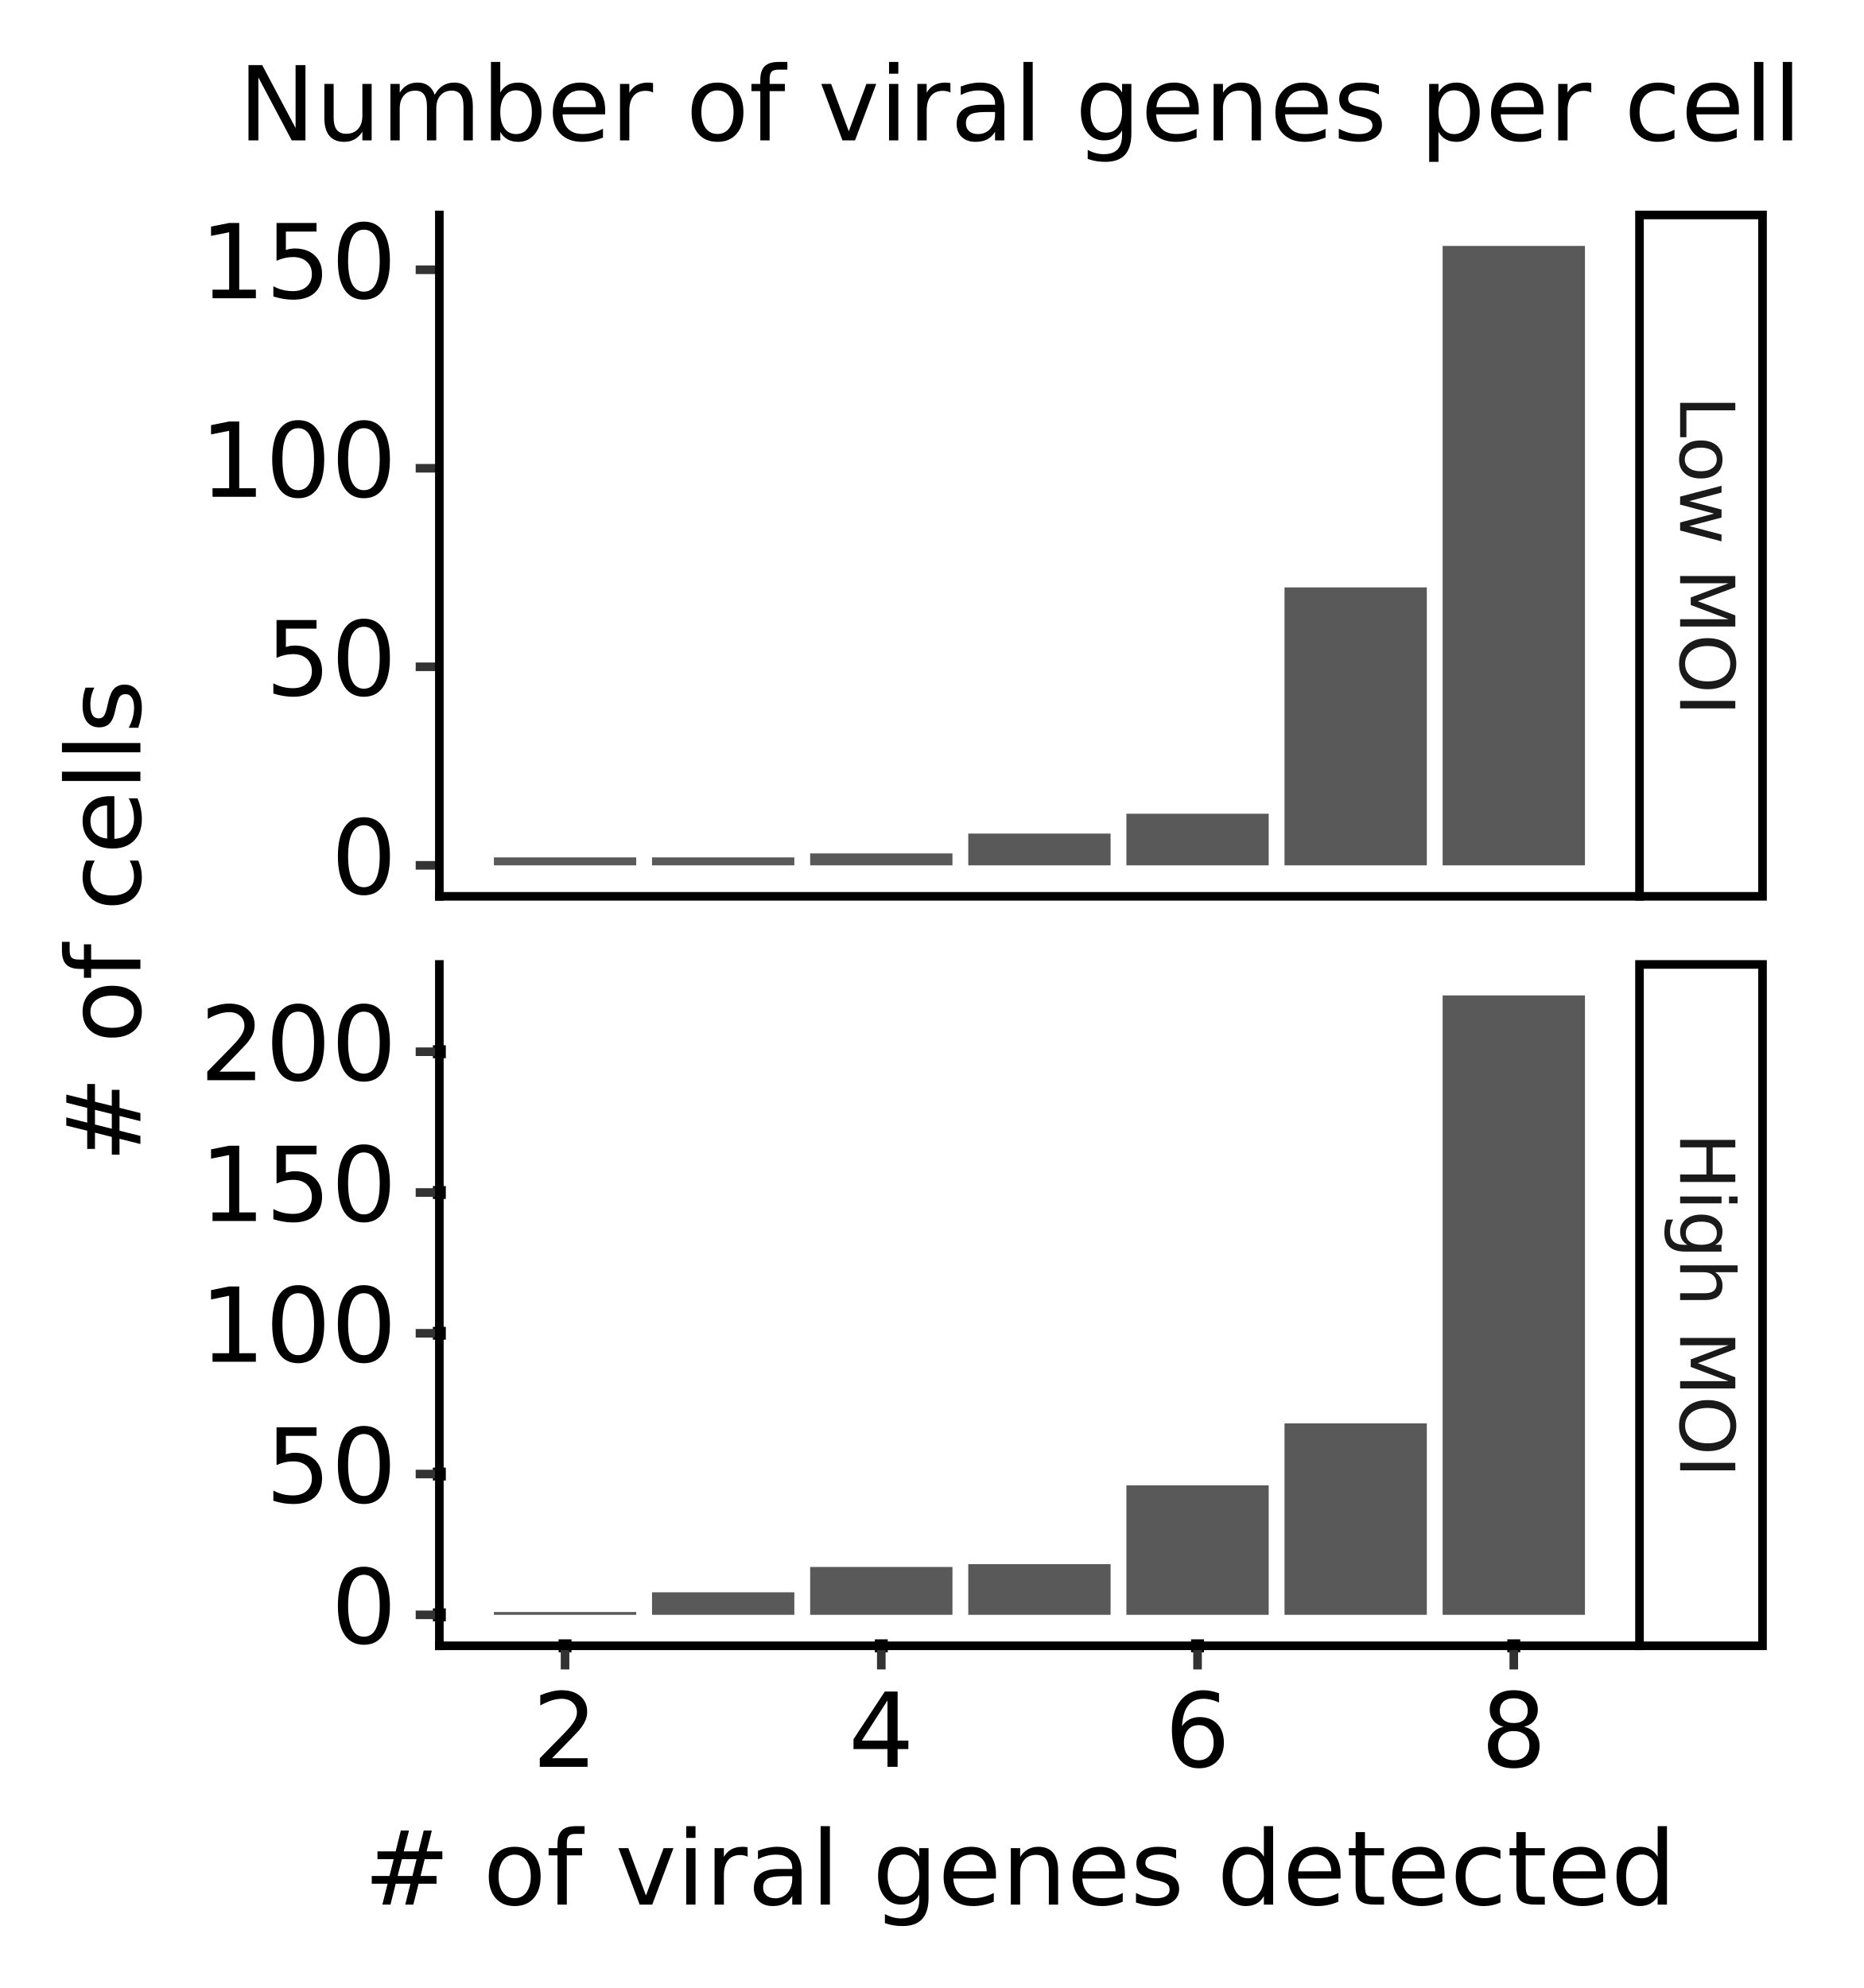
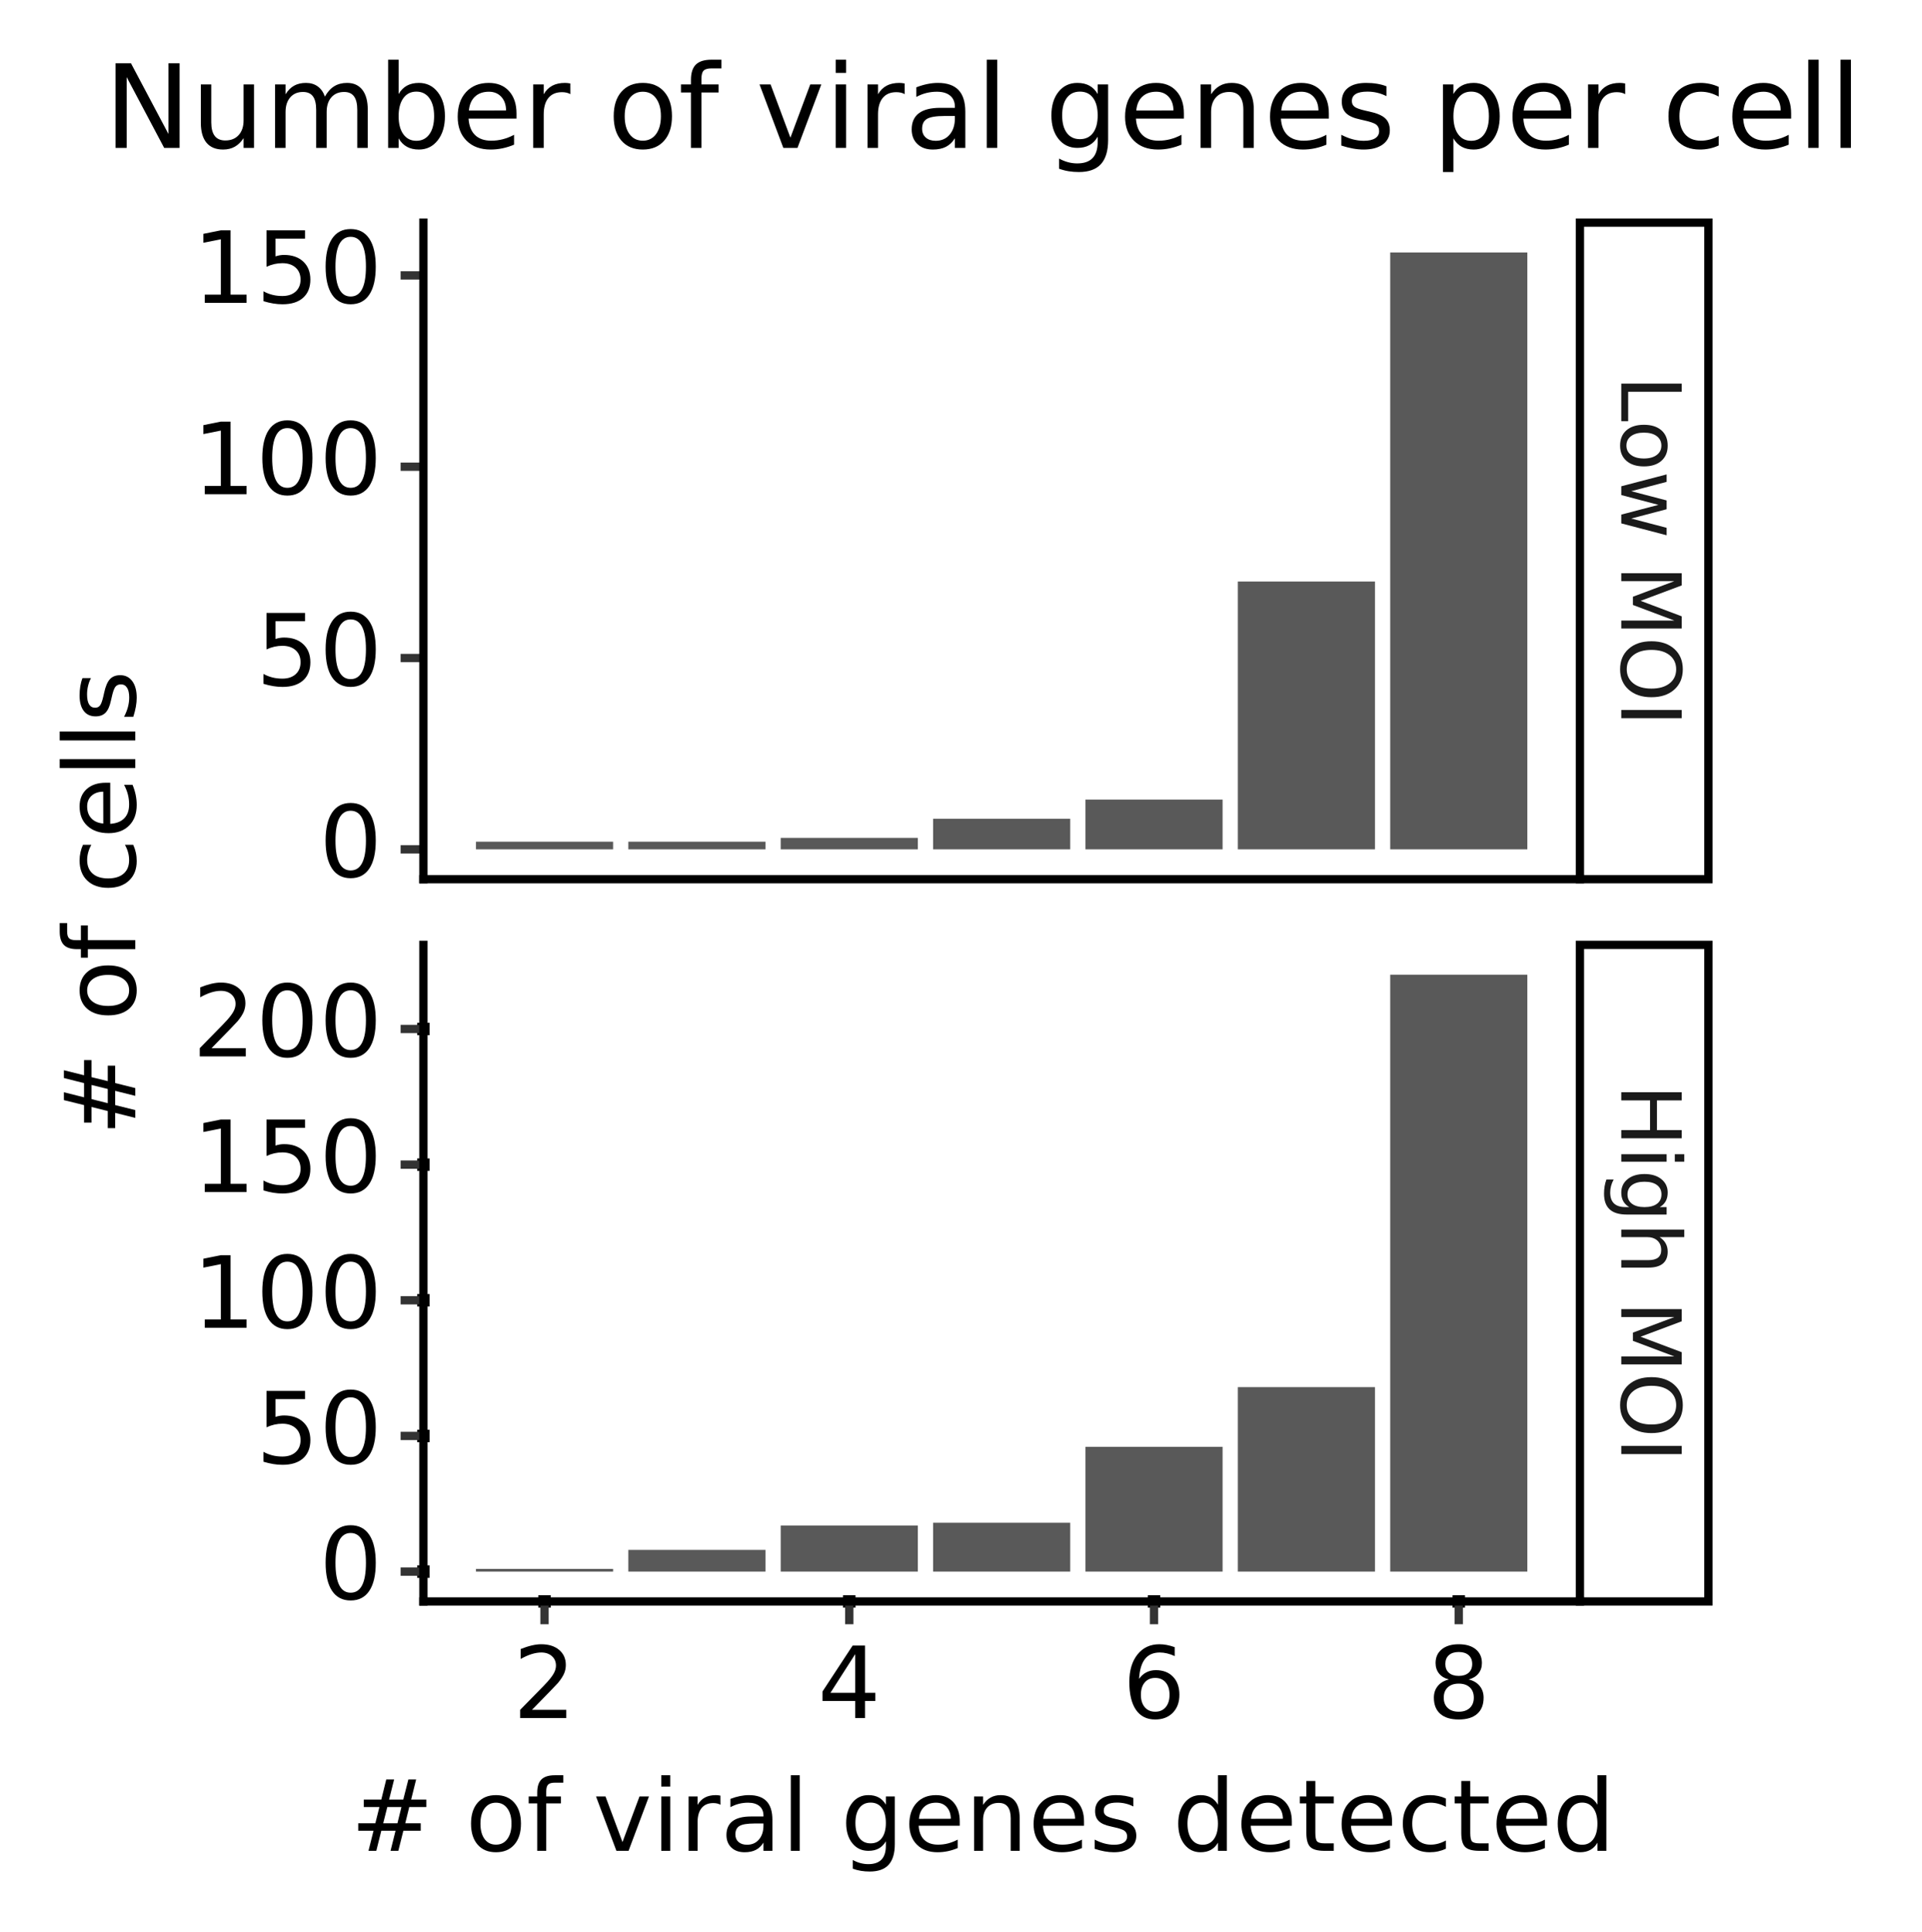
- <svg xmlns="http://www.w3.org/2000/svg" xmlns:xlink="http://www.w3.org/1999/xlink" width="216.631pt" height="231.084pt" viewBox="0 0 216.631 231.084" version="1.1">
+ <svg xmlns="http://www.w3.org/2000/svg" xmlns:xlink="http://www.w3.org/1999/xlink" width="231.775pt" height="232.949pt" viewBox="0 0 231.775 232.949" version="1.1">
  <defs>
    <style type="text/css">*{stroke-linejoin: round; stroke-linecap: butt}</style>
  </defs>
  <g id="figure_1">
    <g id="patch_1">
-       <path d="M 0 231.084  L 216.631 231.084  L 216.631 -0  L 0 -0  z " style="fill: #ffffff; stroke: #ffffff; stroke-linejoin: miter" />
+       <path d="M 0 232.949  L 231.775 232.949  L 231.775 0  L 0 0  z " style="fill: #ffffff; stroke: #ffffff; stroke-linejoin: miter" />
    </g>
    <g id="axes_1">
      <g id="patch_2">
-         <path d="M 51.069 104.187  L 190.569 104.187  L 190.569 24.987  L 51.069 24.987  z " style="fill: #ffffff" />
+         <path d="M 51.069 106.051  L 190.569 106.051  L 190.569 26.851  L 51.069 26.851  z " style="fill: #ffffff" />
      </g>
      <g id="matplotlib.axis_1">
        <g id="xtick_1" />
        <g id="xtick_2" />
        <g id="xtick_3" />
        <g id="xtick_4" />
        <g id="xtick_5" />
        <g id="xtick_6" />
        <g id="xtick_7" />
      </g>
      <g id="matplotlib.axis_2">
        <g id="ytick_1">
          <g id="line2d_1">
-             <path d="M 51.069 100.587  " style="fill: none; stroke: #000000; stroke-width: 1.5" />
+             <path d="M 51.069 102.451  " style="fill: none; stroke: #000000; stroke-width: 1.5" />
            <defs>
-               <path id="m13c35e5b66" d="M 0 0  L -2.75 0  " style="stroke: #333333" />
+               <path id="me7ad9441cb" d="M 0 0  L -2.75 0  " style="stroke: #333333" />
            </defs>
            <g>
-               <use xlink:href="#m13c35e5b66" x="51.069" y="100.587" style="stroke: #333333" />
+               <use xlink:href="#me7ad9441cb" x="51.069" y="102.451" style="stroke: #333333" />
            </g>
          </g>
          <g id="text_1">
-             <g transform="translate(38.48375 103.898)scale(0.12 -0.12)">
+             <g transform="translate(38.48375 105.7624)scale(0.12 -0.12)">
              <defs>
                <path id="DejaVuSans-30" d="M 2034 4250  Q 1547 4250 1301 3770  Q 1056 3291 1056 2328  Q 1056 1369 1301 889  Q 1547 409 2034 409  Q 2525 409 2770 889  Q 3016 1369 3016 2328  Q 3016 3291 2770 3770  Q 2525 4250 2034 4250  z M 2034 4750  Q 2819 4750 3233 4129  Q 3647 3509 3647 2328  Q 3647 1150 3233 529  Q 2819 -91 2034 -91  Q 1250 -91 836 529  Q 422 1150 422 2328  Q 422 3509 836 4129  Q 1250 4750 2034 4750  z " transform="scale(0.015625)" />
              </defs>
              <use xlink:href="#DejaVuSans-30" />
            </g>
          </g>
        </g>
        <g id="ytick_2">
          <g id="line2d_2">
-             <path d="M 51.069 77.51  " style="fill: none; stroke: #000000; stroke-width: 1.5" />
-             <g>
-               <use xlink:href="#m13c35e5b66" x="51.069" y="77.51" style="stroke: #333333" />
+             <path d="M 51.069 79.374  " style="fill: none; stroke: #000000; stroke-width: 1.5" />
+             <g>
+               <use xlink:href="#me7ad9441cb" x="51.069" y="79.374" style="stroke: #333333" />
            </g>
          </g>
          <g id="text_2">
-             <g transform="translate(30.84875 80.82103)scale(0.12 -0.12)">
+             <g transform="translate(30.84875 82.68548)scale(0.12 -0.12)">
              <defs>
                <path id="DejaVuSans-35" d="M 691 4666  L 3169 4666  L 3169 4134  L 1269 4134  L 1269 2991  Q 1406 3038 1543 3061  Q 1681 3084 1819 3084  Q 2600 3084 3056 2656  Q 3513 2228 3513 1497  Q 3513 744 3044 326  Q 2575 -91 1722 -91  Q 1428 -91 1123 -41  Q 819 9 494 109  L 494 744  Q 775 591 1075 516  Q 1375 441 1709 441  Q 2250 441 2565 725  Q 2881 1009 2881 1497  Q 2881 1984 2565 2268  Q 2250 2553 1709 2553  Q 1456 2553 1204 2497  Q 953 2441 691 2322  L 691 4666  z " transform="scale(0.015625)" />
              </defs>
              <use xlink:href="#DejaVuSans-35" />
              <use xlink:href="#DejaVuSans-30" x="63.623" />
            </g>
          </g>
        </g>
        <g id="ytick_3">
          <g id="line2d_3">
-             <path d="M 51.069 54.433  " style="fill: none; stroke: #000000; stroke-width: 1.5" />
-             <g>
-               <use xlink:href="#m13c35e5b66" x="51.069" y="54.433" style="stroke: #333333" />
+             <path d="M 51.069 56.297  " style="fill: none; stroke: #000000; stroke-width: 1.5" />
+             <g>
+               <use xlink:href="#me7ad9441cb" x="51.069" y="56.297" style="stroke: #333333" />
            </g>
          </g>
          <g id="text_3">
-             <g transform="translate(23.21375 57.7441)scale(0.12 -0.12)">
+             <g transform="translate(23.21375 59.60856)scale(0.12 -0.12)">
              <defs>
                <path id="DejaVuSans-31" d="M 794 531  L 1825 531  L 1825 4091  L 703 3866  L 703 4441  L 1819 4666  L 2450 4666  L 2450 531  L 3481 531  L 3481 0  L 794 0  L 794 531  z " transform="scale(0.015625)" />
              </defs>
              <use xlink:href="#DejaVuSans-31" />
              <use xlink:href="#DejaVuSans-30" x="63.623" />
              <use xlink:href="#DejaVuSans-30" x="127.246" />
            </g>
          </g>
        </g>
        <g id="ytick_4">
          <g id="line2d_4">
-             <path d="M 51.069 31.356  " style="fill: none; stroke: #000000; stroke-width: 1.5" />
-             <g>
-               <use xlink:href="#m13c35e5b66" x="51.069" y="31.356" style="stroke: #333333" />
+             <path d="M 51.069 33.22  " style="fill: none; stroke: #000000; stroke-width: 1.5" />
+             <g>
+               <use xlink:href="#me7ad9441cb" x="51.069" y="33.22" style="stroke: #333333" />
            </g>
          </g>
          <g id="text_4">
-             <g transform="translate(23.21375 34.66718)scale(0.12 -0.12)">
+             <g transform="translate(23.21375 36.53163)scale(0.12 -0.12)">
              <use xlink:href="#DejaVuSans-31" />
              <use xlink:href="#DejaVuSans-35" x="63.623" />
              <use xlink:href="#DejaVuSans-30" x="127.246" />
            </g>
          </g>
        </g>
        <g id="ytick_5" />
        <g id="ytick_6" />
        <g id="ytick_7" />
        <g id="text_5">
-           <g transform="translate(16.31812 135.142)rotate(-90)scale(0.12 -0.12)">
+           <g transform="translate(16.31812 137.0065)rotate(-90)scale(0.12 -0.12)">
            <defs>
              <path id="DejaVuSans-23" d="M 3272 2816  L 2363 2816  L 2100 1772  L 3016 1772  L 3272 2816  z M 2803 4594  L 2478 3297  L 3391 3297  L 3719 4594  L 4219 4594  L 3897 3297  L 4872 3297  L 4872 2816  L 3775 2816  L 3519 1772  L 4513 1772  L 4513 1294  L 3397 1294  L 3072 0  L 2572 0  L 2894 1294  L 1978 1294  L 1656 0  L 1153 0  L 1478 1294  L 494 1294  L 494 1772  L 1594 1772  L 1856 2816  L 850 2816  L 850 3297  L 1978 3297  L 2297 4594  L 2803 4594  z " transform="scale(0.015625)" />
              <path id="DejaVuSans-20" transform="scale(0.015625)" />
              <path id="DejaVuSans-6f" d="M 1959 3097  Q 1497 3097 1228 2736  Q 959 2375 959 1747  Q 959 1119 1226 758  Q 1494 397 1959 397  Q 2419 397 2687 759  Q 2956 1122 2956 1747  Q 2956 2369 2687 2733  Q 2419 3097 1959 3097  z M 1959 3584  Q 2709 3584 3137 3096  Q 3566 2609 3566 1747  Q 3566 888 3137 398  Q 2709 -91 1959 -91  Q 1206 -91 779 398  Q 353 888 353 1747  Q 353 2609 779 3096  Q 1206 3584 1959 3584  z " transform="scale(0.015625)" />
              <path id="DejaVuSans-66" d="M 2375 4863  L 2375 4384  L 1825 4384  Q 1516 4384 1395 4259  Q 1275 4134 1275 3809  L 1275 3500  L 2222 3500  L 2222 3053  L 1275 3053  L 1275 0  L 697 0  L 697 3053  L 147 3053  L 147 3500  L 697 3500  L 697 3744  Q 697 4328 969 4595  Q 1241 4863 1831 4863  L 2375 4863  z " transform="scale(0.015625)" />
              <path id="DejaVuSans-63" d="M 3122 3366  L 3122 2828  Q 2878 2963 2633 3030  Q 2388 3097 2138 3097  Q 1578 3097 1268 2742  Q 959 2388 959 1747  Q 959 1106 1268 751  Q 1578 397 2138 397  Q 2388 397 2633 464  Q 2878 531 3122 666  L 3122 134  Q 2881 22 2623 -34  Q 2366 -91 2075 -91  Q 1284 -91 818 406  Q 353 903 353 1747  Q 353 2603 823 3093  Q 1294 3584 2113 3584  Q 2378 3584 2631 3529  Q 2884 3475 3122 3366  z " transform="scale(0.015625)" />
              <path id="DejaVuSans-65" d="M 3597 1894  L 3597 1613  L 953 1613  Q 991 1019 1311 708  Q 1631 397 2203 397  Q 2534 397 2845 478  Q 3156 559 3463 722  L 3463 178  Q 3153 47 2828 -22  Q 2503 -91 2169 -91  Q 1331 -91 842 396  Q 353 884 353 1716  Q 353 2575 817 3079  Q 1281 3584 2069 3584  Q 2775 3584 3186 3129  Q 3597 2675 3597 1894  z M 3022 2063  Q 3016 2534 2758 2815  Q 2500 3097 2075 3097  Q 1594 3097 1305 2825  Q 1016 2553 972 2059  L 3022 2063  z " transform="scale(0.015625)" />
              <path id="DejaVuSans-6c" d="M 603 4863  L 1178 4863  L 1178 0  L 603 0  L 603 4863  z " transform="scale(0.015625)" />
              <path id="DejaVuSans-73" d="M 2834 3397  L 2834 2853  Q 2591 2978 2328 3040  Q 2066 3103 1784 3103  Q 1356 3103 1142 2972  Q 928 2841 928 2578  Q 928 2378 1081 2264  Q 1234 2150 1697 2047  L 1894 2003  Q 2506 1872 2764 1633  Q 3022 1394 3022 966  Q 3022 478 2636 193  Q 2250 -91 1575 -91  Q 1294 -91 989 -36  Q 684 19 347 128  L 347 722  Q 666 556 975 473  Q 1284 391 1588 391  Q 1994 391 2212 530  Q 2431 669 2431 922  Q 2431 1156 2273 1281  Q 2116 1406 1581 1522  L 1381 1569  Q 847 1681 609 1914  Q 372 2147 372 2553  Q 372 3047 722 3315  Q 1072 3584 1716 3584  Q 2034 3584 2315 3537  Q 2597 3491 2834 3397  z " transform="scale(0.015625)" />
            </defs>
            <use xlink:href="#DejaVuSans-23" />
            <use xlink:href="#DejaVuSans-20" x="83.789" />
            <use xlink:href="#DejaVuSans-6f" x="115.576" />
            <use xlink:href="#DejaVuSans-66" x="176.758" />
            <use xlink:href="#DejaVuSans-20" x="211.963" />
            <use xlink:href="#DejaVuSans-63" x="243.75" />
            <use xlink:href="#DejaVuSans-65" x="298.73" />
            <use xlink:href="#DejaVuSans-6c" x="360.254" />
            <use xlink:href="#DejaVuSans-6c" x="388.037" />
            <use xlink:href="#DejaVuSans-73" x="415.82" />
          </g>
        </g>
      </g>
      <g id="PolyCollection_1">
-         <path d="M 57.41 100.587  L 57.41 99.664  L 73.951 99.664  L 73.951 100.587  z " clip-path="url(#p550568307d)" style="fill: #595959" />
-         <path d="M 75.789 100.587  L 75.789 99.664  L 92.331 99.664  L 92.331 100.587  z " clip-path="url(#p550568307d)" style="fill: #595959" />
-         <path d="M 94.169 100.587  L 94.169 99.202  L 110.71 99.202  L 110.71 100.587  z " clip-path="url(#p550568307d)" style="fill: #595959" />
-         <path d="M 112.548 100.587  L 112.548 96.894  L 129.09 96.894  L 129.09 100.587  z " clip-path="url(#p550568307d)" style="fill: #595959" />
-         <path d="M 130.927 100.587  L 130.927 94.587  L 147.469 94.587  L 147.469 100.587  z " clip-path="url(#p550568307d)" style="fill: #595959" />
-         <path d="M 149.307 100.587  L 149.307 68.279  L 165.848 68.279  L 165.848 100.587  z " clip-path="url(#p550568307d)" style="fill: #595959" />
-         <path d="M 167.686 100.587  L 167.686 28.587  L 184.228 28.587  L 184.228 100.587  z " clip-path="url(#p550568307d)" style="fill: #595959" />
+         <path d="M 57.41 102.451  L 57.41 101.528  L 73.951 101.528  L 73.951 102.451  z " clip-path="url(#pfa820299af)" style="fill: #595959" />
+         <path d="M 75.789 102.451  L 75.789 101.528  L 92.331 101.528  L 92.331 102.451  z " clip-path="url(#pfa820299af)" style="fill: #595959" />
+         <path d="M 94.169 102.451  L 94.169 101.067  L 110.71 101.067  L 110.71 102.451  z " clip-path="url(#pfa820299af)" style="fill: #595959" />
+         <path d="M 112.548 102.451  L 112.548 98.759  L 129.09 98.759  L 129.09 102.451  z " clip-path="url(#pfa820299af)" style="fill: #595959" />
+         <path d="M 130.927 102.451  L 130.927 96.451  L 147.469 96.451  L 147.469 102.451  z " clip-path="url(#pfa820299af)" style="fill: #595959" />
+         <path d="M 149.307 102.451  L 149.307 70.143  L 165.848 70.143  L 165.848 102.451  z " clip-path="url(#pfa820299af)" style="fill: #595959" />
+         <path d="M 167.686 102.451  L 167.686 30.451  L 184.228 30.451  L 184.228 102.451  z " clip-path="url(#pfa820299af)" style="fill: #595959" />
      </g>
      <g id="patch_3">
-         <path d="M 190.569 104.187  L 204.869 104.187  L 204.869 24.987  L 190.569 24.987  L 190.569 104.187  z " style="fill: none; stroke: #000000; stroke-linejoin: miter" />
+         <path d="M 190.569 106.051  L 206.069 106.051  L 206.069 26.851  L 190.569 26.851  L 190.569 106.051  z " style="fill: none; stroke: #000000; stroke-linejoin: miter" />
      </g>
      <g id="patch_4">
-         <path d="M 51.069 104.187  L 51.069 24.987  " style="fill: none; stroke: #000000; stroke-linejoin: miter; stroke-linecap: square" />
+         <path d="M 51.069 106.051  L 51.069 26.851  " style="fill: none; stroke: #000000; stroke-linejoin: miter; stroke-linecap: square" />
      </g>
      <g id="patch_5">
-         <path d="M 51.069 104.187  L 190.569 104.187  " style="fill: none; stroke: #000000; stroke-linejoin: miter; stroke-linecap: square" />
+         <path d="M 51.069 106.051  L 190.569 106.051  " style="fill: none; stroke: #000000; stroke-linejoin: miter; stroke-linecap: square" />
      </g>
      <g id="text_6">
-         <g style="fill: #1a1a1a" transform="translate(195.2905 45.96508)rotate(-270)scale(0.088 -0.088)">
+         <g style="fill: #1a1a1a" transform="translate(195.5594 45.29021)rotate(-270)scale(0.1 -0.1)">
          <defs>
            <path id="DejaVuSans-4c" d="M 628 4666  L 1259 4666  L 1259 531  L 3531 531  L 3531 0  L 628 0  L 628 4666  z " transform="scale(0.015625)" />
            <path id="DejaVuSans-77" d="M 269 3500  L 844 3500  L 1563 769  L 2278 3500  L 2956 3500  L 3675 769  L 4391 3500  L 4966 3500  L 4050 0  L 3372 0  L 2619 2869  L 1863 0  L 1184 0  L 269 3500  z " transform="scale(0.015625)" />
            <path id="DejaVuSans-4d" d="M 628 4666  L 1569 4666  L 2759 1491  L 3956 4666  L 4897 4666  L 4897 0  L 4281 0  L 4281 4097  L 3078 897  L 2444 897  L 1241 4097  L 1241 0  L 628 0  L 628 4666  z " transform="scale(0.015625)" />
            <path id="DejaVuSans-4f" d="M 2522 4238  Q 1834 4238 1429 3725  Q 1025 3213 1025 2328  Q 1025 1447 1429 934  Q 1834 422 2522 422  Q 3209 422 3611 934  Q 4013 1447 4013 2328  Q 4013 3213 3611 3725  Q 3209 4238 2522 4238  z M 2522 4750  Q 3503 4750 4090 4092  Q 4678 3434 4678 2328  Q 4678 1225 4090 567  Q 3503 -91 2522 -91  Q 1538 -91 948 565  Q 359 1222 359 2328  Q 359 3434 948 4092  Q 1538 4750 2522 4750  z " transform="scale(0.015625)" />
            <path id="DejaVuSans-49" d="M 628 4666  L 1259 4666  L 1259 0  L 628 0  L 628 4666  z " transform="scale(0.015625)" />
          </defs>
          <use xlink:href="#DejaVuSans-4c" />
          <use xlink:href="#DejaVuSans-6f" x="53.963" />
          <use xlink:href="#DejaVuSans-77" x="115.145" />
          <use xlink:href="#DejaVuSans-20" x="196.932" />
          <use xlink:href="#DejaVuSans-4d" x="228.719" />
          <use xlink:href="#DejaVuSans-4f" x="314.998" />
          <use xlink:href="#DejaVuSans-49" x="393.709" />
        </g>
      </g>
    </g>
    <g id="axes_2">
      <g id="patch_6">
-         <path d="M 51.069 191.307  L 190.569 191.307  L 190.569 112.107  L 51.069 112.107  z " style="fill: #ffffff" />
+         <path d="M 51.069 193.171  L 190.569 193.171  L 190.569 113.971  L 51.069 113.971  z " style="fill: #ffffff" />
      </g>
      <g id="matplotlib.axis_3">
        <g id="xtick_8">
          <g id="line2d_5">
-             <path d="M 65.68 191.307  " style="fill: none; stroke: #000000; stroke-width: 1.5; stroke-linecap: square" />
+             <path d="M 65.68 193.171  " style="fill: none; stroke: #000000; stroke-width: 1.5; stroke-linecap: square" />
            <defs>
-               <path id="m7b5789de60" d="M 0 0  L 0 2.75  " style="stroke: #333333" />
+               <path id="m4807e22043" d="M 0 0  L 0 2.75  " style="stroke: #333333" />
            </defs>
            <g>
-               <use xlink:href="#m7b5789de60" x="65.68" y="191.307" style="stroke: #333333" />
+               <use xlink:href="#m4807e22043" x="65.68" y="193.171" style="stroke: #333333" />
            </g>
          </g>
          <g id="text_7">
-             <g transform="translate(61.86291 205.3748)scale(0.12 -0.12)">
+             <g transform="translate(61.86291 207.2393)scale(0.12 -0.12)">
              <defs>
                <path id="DejaVuSans-32" d="M 1228 531  L 3431 531  L 3431 0  L 469 0  L 469 531  Q 828 903 1448 1529  Q 2069 2156 2228 2338  Q 2531 2678 2651 2914  Q 2772 3150 2772 3378  Q 2772 3750 2511 3984  Q 2250 4219 1831 4219  Q 1534 4219 1204 4116  Q 875 4013 500 3803  L 500 4441  Q 881 4594 1212 4672  Q 1544 4750 1819 4750  Q 2544 4750 2975 4387  Q 3406 4025 3406 3419  Q 3406 3131 3298 2873  Q 3191 2616 2906 2266  Q 2828 2175 2409 1742  Q 1991 1309 1228 531  z " transform="scale(0.015625)" />
              </defs>
              <use xlink:href="#DejaVuSans-32" />
            </g>
          </g>
        </g>
        <g id="xtick_9">
          <g id="line2d_6">
-             <path d="M 102.439 191.307  " style="fill: none; stroke: #000000; stroke-width: 1.5; stroke-linecap: square" />
-             <g>
-               <use xlink:href="#m7b5789de60" x="102.439" y="191.307" style="stroke: #333333" />
+             <path d="M 102.439 193.171  " style="fill: none; stroke: #000000; stroke-width: 1.5; stroke-linecap: square" />
+             <g>
+               <use xlink:href="#m4807e22043" x="102.439" y="193.171" style="stroke: #333333" />
            </g>
          </g>
          <g id="text_8">
-             <g transform="translate(98.6218 205.3748)scale(0.12 -0.12)">
+             <g transform="translate(98.6218 207.2393)scale(0.12 -0.12)">
              <defs>
                <path id="DejaVuSans-34" d="M 2419 4116  L 825 1625  L 2419 1625  L 2419 4116  z M 2253 4666  L 3047 4666  L 3047 1625  L 3713 1625  L 3713 1100  L 3047 1100  L 3047 0  L 2419 0  L 2419 1100  L 313 1100  L 313 1709  L 2253 4666  z " transform="scale(0.015625)" />
              </defs>
              <use xlink:href="#DejaVuSans-34" />
            </g>
          </g>
        </g>
        <g id="xtick_10">
          <g id="line2d_7">
-             <path d="M 139.198 191.307  " style="fill: none; stroke: #000000; stroke-width: 1.5; stroke-linecap: square" />
-             <g>
-               <use xlink:href="#m7b5789de60" x="139.198" y="191.307" style="stroke: #333333" />
+             <path d="M 139.198 193.171  " style="fill: none; stroke: #000000; stroke-width: 1.5; stroke-linecap: square" />
+             <g>
+               <use xlink:href="#m4807e22043" x="139.198" y="193.171" style="stroke: #333333" />
            </g>
          </g>
          <g id="text_9">
-             <g transform="translate(135.3807 205.3748)scale(0.12 -0.12)">
+             <g transform="translate(135.3807 207.2393)scale(0.12 -0.12)">
              <defs>
                <path id="DejaVuSans-36" d="M 2113 2584  Q 1688 2584 1439 2293  Q 1191 2003 1191 1497  Q 1191 994 1439 701  Q 1688 409 2113 409  Q 2538 409 2786 701  Q 3034 994 3034 1497  Q 3034 2003 2786 2293  Q 2538 2584 2113 2584  z M 3366 4563  L 3366 3988  Q 3128 4100 2886 4159  Q 2644 4219 2406 4219  Q 1781 4219 1451 3797  Q 1122 3375 1075 2522  Q 1259 2794 1537 2939  Q 1816 3084 2150 3084  Q 2853 3084 3261 2657  Q 3669 2231 3669 1497  Q 3669 778 3244 343  Q 2819 -91 2113 -91  Q 1303 -91 875 529  Q 447 1150 447 2328  Q 447 3434 972 4092  Q 1497 4750 2381 4750  Q 2619 4750 2861 4703  Q 3103 4656 3366 4563  z " transform="scale(0.015625)" />
              </defs>
              <use xlink:href="#DejaVuSans-36" />
            </g>
          </g>
        </g>
        <g id="xtick_11">
          <g id="line2d_8">
-             <path d="M 175.957 191.307  " style="fill: none; stroke: #000000; stroke-width: 1.5; stroke-linecap: square" />
-             <g>
-               <use xlink:href="#m7b5789de60" x="175.957" y="191.307" style="stroke: #333333" />
+             <path d="M 175.957 193.171  " style="fill: none; stroke: #000000; stroke-width: 1.5; stroke-linecap: square" />
+             <g>
+               <use xlink:href="#m4807e22043" x="175.957" y="193.171" style="stroke: #333333" />
            </g>
          </g>
          <g id="text_10">
-             <g transform="translate(172.1396 205.3748)scale(0.12 -0.12)">
+             <g transform="translate(172.1396 207.2393)scale(0.12 -0.12)">
              <defs>
                <path id="DejaVuSans-38" d="M 2034 2216  Q 1584 2216 1326 1975  Q 1069 1734 1069 1313  Q 1069 891 1326 650  Q 1584 409 2034 409  Q 2484 409 2743 651  Q 3003 894 3003 1313  Q 3003 1734 2745 1975  Q 2488 2216 2034 2216  z M 1403 2484  Q 997 2584 770 2862  Q 544 3141 544 3541  Q 544 4100 942 4425  Q 1341 4750 2034 4750  Q 2731 4750 3128 4425  Q 3525 4100 3525 3541  Q 3525 3141 3298 2862  Q 3072 2584 2669 2484  Q 3125 2378 3379 2068  Q 3634 1759 3634 1313  Q 3634 634 3220 271  Q 2806 -91 2034 -91  Q 1263 -91 848 271  Q 434 634 434 1313  Q 434 1759 690 2068  Q 947 2378 1403 2484  z M 1172 3481  Q 1172 3119 1398 2916  Q 1625 2713 2034 2713  Q 2441 2713 2670 2916  Q 2900 3119 2900 3481  Q 2900 3844 2670 4047  Q 2441 4250 2034 4250  Q 1625 4250 1398 4047  Q 1172 3844 1172 3481  z " transform="scale(0.015625)" />
              </defs>
              <use xlink:href="#DejaVuSans-38" />
            </g>
          </g>
        </g>
        <g id="xtick_12" />
        <g id="xtick_13" />
        <g id="xtick_14" />
        <g id="text_11">
-           <g transform="translate(42.28344 221.3886)scale(0.12 -0.12)">
+           <g transform="translate(42.28344 223.253)scale(0.12 -0.12)">
            <defs>
              <path id="DejaVuSans-76" d="M 191 3500  L 800 3500  L 1894 563  L 2988 3500  L 3597 3500  L 2284 0  L 1503 0  L 191 3500  z " transform="scale(0.015625)" />
              <path id="DejaVuSans-69" d="M 603 3500  L 1178 3500  L 1178 0  L 603 0  L 603 3500  z M 603 4863  L 1178 4863  L 1178 4134  L 603 4134  L 603 4863  z " transform="scale(0.015625)" />
              <path id="DejaVuSans-72" d="M 2631 2963  Q 2534 3019 2420 3045  Q 2306 3072 2169 3072  Q 1681 3072 1420 2755  Q 1159 2438 1159 1844  L 1159 0  L 581 0  L 581 3500  L 1159 3500  L 1159 2956  Q 1341 3275 1631 3429  Q 1922 3584 2338 3584  Q 2397 3584 2469 3576  Q 2541 3569 2628 3553  L 2631 2963  z " transform="scale(0.015625)" />
              <path id="DejaVuSans-61" d="M 2194 1759  Q 1497 1759 1228 1600  Q 959 1441 959 1056  Q 959 750 1161 570  Q 1363 391 1709 391  Q 2188 391 2477 730  Q 2766 1069 2766 1631  L 2766 1759  L 2194 1759  z M 3341 1997  L 3341 0  L 2766 0  L 2766 531  Q 2569 213 2275 61  Q 1981 -91 1556 -91  Q 1019 -91 701 211  Q 384 513 384 1019  Q 384 1609 779 1909  Q 1175 2209 1959 2209  L 2766 2209  L 2766 2266  Q 2766 2663 2505 2880  Q 2244 3097 1772 3097  Q 1472 3097 1187 3025  Q 903 2953 641 2809  L 641 3341  Q 956 3463 1253 3523  Q 1550 3584 1831 3584  Q 2591 3584 2966 3190  Q 3341 2797 3341 1997  z " transform="scale(0.015625)" />
              <path id="DejaVuSans-67" d="M 2906 1791  Q 2906 2416 2648 2759  Q 2391 3103 1925 3103  Q 1463 3103 1205 2759  Q 947 2416 947 1791  Q 947 1169 1205 825  Q 1463 481 1925 481  Q 2391 481 2648 825  Q 2906 1169 2906 1791  z M 3481 434  Q 3481 -459 3084 -895  Q 2688 -1331 1869 -1331  Q 1566 -1331 1297 -1286  Q 1028 -1241 775 -1147  L 775 -588  Q 1028 -725 1275 -790  Q 1522 -856 1778 -856  Q 2344 -856 2625 -561  Q 2906 -266 2906 331  L 2906 616  Q 2728 306 2450 153  Q 2172 0 1784 0  Q 1141 0 747 490  Q 353 981 353 1791  Q 353 2603 747 3093  Q 1141 3584 1784 3584  Q 2172 3584 2450 3431  Q 2728 3278 2906 2969  L 2906 3500  L 3481 3500  L 3481 434  z " transform="scale(0.015625)" />
              <path id="DejaVuSans-6e" d="M 3513 2113  L 3513 0  L 2938 0  L 2938 2094  Q 2938 2591 2744 2837  Q 2550 3084 2163 3084  Q 1697 3084 1428 2787  Q 1159 2491 1159 1978  L 1159 0  L 581 0  L 581 3500  L 1159 3500  L 1159 2956  Q 1366 3272 1645 3428  Q 1925 3584 2291 3584  Q 2894 3584 3203 3211  Q 3513 2838 3513 2113  z " transform="scale(0.015625)" />
              <path id="DejaVuSans-64" d="M 2906 2969  L 2906 4863  L 3481 4863  L 3481 0  L 2906 0  L 2906 525  Q 2725 213 2448 61  Q 2172 -91 1784 -91  Q 1150 -91 751 415  Q 353 922 353 1747  Q 353 2572 751 3078  Q 1150 3584 1784 3584  Q 2172 3584 2448 3432  Q 2725 3281 2906 2969  z M 947 1747  Q 947 1113 1208 752  Q 1469 391 1925 391  Q 2381 391 2643 752  Q 2906 1113 2906 1747  Q 2906 2381 2643 2742  Q 2381 3103 1925 3103  Q 1469 3103 1208 2742  Q 947 2381 947 1747  z " transform="scale(0.015625)" />
              <path id="DejaVuSans-74" d="M 1172 4494  L 1172 3500  L 2356 3500  L 2356 3053  L 1172 3053  L 1172 1153  Q 1172 725 1289 603  Q 1406 481 1766 481  L 2356 481  L 2356 0  L 1766 0  Q 1100 0 847 248  Q 594 497 594 1153  L 594 3053  L 172 3053  L 172 3500  L 594 3500  L 594 4494  L 1172 4494  z " transform="scale(0.015625)" />
            </defs>
            <use xlink:href="#DejaVuSans-23" />
            <use xlink:href="#DejaVuSans-20" x="83.789" />
            <use xlink:href="#DejaVuSans-6f" x="115.576" />
            <use xlink:href="#DejaVuSans-66" x="176.758" />
            <use xlink:href="#DejaVuSans-20" x="211.963" />
            <use xlink:href="#DejaVuSans-76" x="243.75" />
            <use xlink:href="#DejaVuSans-69" x="302.93" />
            <use xlink:href="#DejaVuSans-72" x="330.713" />
            <use xlink:href="#DejaVuSans-61" x="371.826" />
            <use xlink:href="#DejaVuSans-6c" x="433.105" />
            <use xlink:href="#DejaVuSans-20" x="460.889" />
            <use xlink:href="#DejaVuSans-67" x="492.676" />
            <use xlink:href="#DejaVuSans-65" x="556.152" />
            <use xlink:href="#DejaVuSans-6e" x="617.676" />
            <use xlink:href="#DejaVuSans-65" x="681.055" />
            <use xlink:href="#DejaVuSans-73" x="742.578" />
            <use xlink:href="#DejaVuSans-20" x="794.678" />
            <use xlink:href="#DejaVuSans-64" x="826.465" />
            <use xlink:href="#DejaVuSans-65" x="889.941" />
            <use xlink:href="#DejaVuSans-74" x="951.465" />
            <use xlink:href="#DejaVuSans-65" x="990.674" />
            <use xlink:href="#DejaVuSans-63" x="1052.197" />
            <use xlink:href="#DejaVuSans-74" x="1107.178" />
            <use xlink:href="#DejaVuSans-65" x="1146.387" />
            <use xlink:href="#DejaVuSans-64" x="1207.91" />
          </g>
        </g>
      </g>
      <g id="matplotlib.axis_4">
        <g id="ytick_8">
          <g id="line2d_9">
-             <path d="M 51.069 187.707  " style="fill: none; stroke: #000000; stroke-width: 1.5; stroke-linecap: square" />
-             <g>
-               <use xlink:href="#m13c35e5b66" x="51.069" y="187.707" style="stroke: #333333" />
+             <path d="M 51.069 189.571  " style="fill: none; stroke: #000000; stroke-width: 1.5; stroke-linecap: square" />
+             <g>
+               <use xlink:href="#me7ad9441cb" x="51.069" y="189.571" style="stroke: #333333" />
            </g>
          </g>
          <g id="text_12">
-             <g transform="translate(38.48375 191.018)scale(0.12 -0.12)">
+             <g transform="translate(38.48375 192.8824)scale(0.12 -0.12)">
              <use xlink:href="#DejaVuSans-30" />
            </g>
          </g>
        </g>
        <g id="ytick_9">
          <g id="line2d_10">
-             <path d="M 51.069 171.343  " style="fill: none; stroke: #000000; stroke-width: 1.5; stroke-linecap: square" />
-             <g>
-               <use xlink:href="#m13c35e5b66" x="51.069" y="171.343" style="stroke: #333333" />
+             <path d="M 51.069 173.208  " style="fill: none; stroke: #000000; stroke-width: 1.5; stroke-linecap: square" />
+             <g>
+               <use xlink:href="#me7ad9441cb" x="51.069" y="173.208" style="stroke: #333333" />
            </g>
          </g>
          <g id="text_13">
-             <g transform="translate(30.84875 174.6543)scale(0.12 -0.12)">
+             <g transform="translate(30.84875 176.5188)scale(0.12 -0.12)">
              <use xlink:href="#DejaVuSans-35" />
              <use xlink:href="#DejaVuSans-30" x="63.623" />
            </g>
          </g>
        </g>
        <g id="ytick_10">
          <g id="line2d_11">
-             <path d="M 51.069 154.979  " style="fill: none; stroke: #000000; stroke-width: 1.5; stroke-linecap: square" />
-             <g>
-               <use xlink:href="#m13c35e5b66" x="51.069" y="154.979" style="stroke: #333333" />
+             <path d="M 51.069 156.844  " style="fill: none; stroke: #000000; stroke-width: 1.5; stroke-linecap: square" />
+             <g>
+               <use xlink:href="#me7ad9441cb" x="51.069" y="156.844" style="stroke: #333333" />
            </g>
          </g>
          <g id="text_14">
-             <g transform="translate(23.21375 158.2907)scale(0.12 -0.12)">
+             <g transform="translate(23.21375 160.1551)scale(0.12 -0.12)">
              <use xlink:href="#DejaVuSans-31" />
              <use xlink:href="#DejaVuSans-30" x="63.623" />
              <use xlink:href="#DejaVuSans-30" x="127.246" />
            </g>
          </g>
        </g>
        <g id="ytick_11">
          <g id="line2d_12">
-             <path d="M 51.069 138.616  " style="fill: none; stroke: #000000; stroke-width: 1.5; stroke-linecap: square" />
-             <g>
-               <use xlink:href="#m13c35e5b66" x="51.069" y="138.616" style="stroke: #333333" />
+             <path d="M 51.069 140.48  " style="fill: none; stroke: #000000; stroke-width: 1.5; stroke-linecap: square" />
+             <g>
+               <use xlink:href="#me7ad9441cb" x="51.069" y="140.48" style="stroke: #333333" />
            </g>
          </g>
          <g id="text_15">
-             <g transform="translate(23.21375 141.927)scale(0.12 -0.12)">
+             <g transform="translate(23.21375 143.7915)scale(0.12 -0.12)">
              <use xlink:href="#DejaVuSans-31" />
              <use xlink:href="#DejaVuSans-35" x="63.623" />
              <use xlink:href="#DejaVuSans-30" x="127.246" />
            </g>
          </g>
        </g>
        <g id="ytick_12">
          <g id="line2d_13">
-             <path d="M 51.069 122.252  " style="fill: none; stroke: #000000; stroke-width: 1.5; stroke-linecap: square" />
-             <g>
-               <use xlink:href="#m13c35e5b66" x="51.069" y="122.252" style="stroke: #333333" />
+             <path d="M 51.069 124.117  " style="fill: none; stroke: #000000; stroke-width: 1.5; stroke-linecap: square" />
+             <g>
+               <use xlink:href="#me7ad9441cb" x="51.069" y="124.117" style="stroke: #333333" />
            </g>
          </g>
          <g id="text_16">
-             <g transform="translate(23.21375 125.5634)scale(0.12 -0.12)">
+             <g transform="translate(23.21375 127.4279)scale(0.12 -0.12)">
              <use xlink:href="#DejaVuSans-32" />
              <use xlink:href="#DejaVuSans-30" x="63.623" />
              <use xlink:href="#DejaVuSans-30" x="127.246" />
            </g>
          </g>
        </g>
        <g id="ytick_13" />
        <g id="ytick_14" />
        <g id="ytick_15" />
        <g id="ytick_16" />
        <g id="ytick_17" />
      </g>
      <g id="PolyCollection_2">
-         <path d="M 57.41 187.707  L 57.41 187.379  L 73.951 187.379  L 73.951 187.707  z " clip-path="url(#pa81f56b8b5)" style="fill: #595959" />
-         <path d="M 75.789 187.707  L 75.789 185.089  L 92.331 185.089  L 92.331 187.707  z " clip-path="url(#pa81f56b8b5)" style="fill: #595959" />
-         <path d="M 94.169 187.707  L 94.169 182.143  L 110.71 182.143  L 110.71 187.707  z " clip-path="url(#pa81f56b8b5)" style="fill: #595959" />
-         <path d="M 112.548 187.707  L 112.548 181.816  L 129.09 181.816  L 129.09 187.707  z " clip-path="url(#pa81f56b8b5)" style="fill: #595959" />
-         <path d="M 130.927 187.707  L 130.927 172.652  L 147.469 172.652  L 147.469 187.707  z " clip-path="url(#pa81f56b8b5)" style="fill: #595959" />
-         <path d="M 149.307 187.707  L 149.307 165.452  L 165.848 165.452  L 165.848 187.707  z " clip-path="url(#pa81f56b8b5)" style="fill: #595959" />
-         <path d="M 167.686 187.707  L 167.686 115.707  L 184.228 115.707  L 184.228 187.707  z " clip-path="url(#pa81f56b8b5)" style="fill: #595959" />
+         <path d="M 57.41 189.571  L 57.41 189.244  L 73.951 189.244  L 73.951 189.571  z " clip-path="url(#p6b753b02e4)" style="fill: #595959" />
+         <path d="M 75.789 189.571  L 75.789 186.953  L 92.331 186.953  L 92.331 189.571  z " clip-path="url(#p6b753b02e4)" style="fill: #595959" />
+         <path d="M 94.169 189.571  L 94.169 184.008  L 110.71 184.008  L 110.71 189.571  z " clip-path="url(#p6b753b02e4)" style="fill: #595959" />
+         <path d="M 112.548 189.571  L 112.548 183.68  L 129.09 183.68  L 129.09 189.571  z " clip-path="url(#p6b753b02e4)" style="fill: #595959" />
+         <path d="M 130.927 189.571  L 130.927 174.517  L 147.469 174.517  L 147.469 189.571  z " clip-path="url(#p6b753b02e4)" style="fill: #595959" />
+         <path d="M 149.307 189.571  L 149.307 167.317  L 165.848 167.317  L 165.848 189.571  z " clip-path="url(#p6b753b02e4)" style="fill: #595959" />
+         <path d="M 167.686 189.571  L 167.686 117.571  L 184.228 117.571  L 184.228 189.571  z " clip-path="url(#p6b753b02e4)" style="fill: #595959" />
      </g>
      <g id="patch_7">
-         <path d="M 190.569 191.307  L 204.869 191.307  L 204.869 112.107  L 190.569 112.107  L 190.569 191.307  z " style="fill: none; stroke: #000000; stroke-linejoin: miter" />
+         <path d="M 190.569 193.171  L 206.069 193.171  L 206.069 113.971  L 190.569 113.971  L 190.569 193.171  z " style="fill: none; stroke: #000000; stroke-linejoin: miter" />
      </g>
      <g id="patch_8">
-         <path d="M 51.069 191.307  L 51.069 112.107  " style="fill: none; stroke: #000000; stroke-linejoin: miter; stroke-linecap: square" />
+         <path d="M 51.069 193.171  L 51.069 113.971  " style="fill: none; stroke: #000000; stroke-linejoin: miter; stroke-linecap: square" />
      </g>
      <g id="patch_9">
-         <path d="M 51.069 191.307  L 190.569 191.307  " style="fill: none; stroke: #000000; stroke-linejoin: miter; stroke-linecap: square" />
+         <path d="M 51.069 193.171  L 190.569 193.171  " style="fill: none; stroke: #000000; stroke-linejoin: miter; stroke-linecap: square" />
      </g>
      <g id="text_17">
-         <g style="fill: #1a1a1a" transform="translate(195.2905 131.6372)rotate(-270)scale(0.088 -0.088)">
+         <g style="fill: #1a1a1a" transform="translate(195.5594 130.7649)rotate(-270)scale(0.1 -0.1)">
          <defs>
            <path id="DejaVuSans-48" d="M 628 4666  L 1259 4666  L 1259 2753  L 3553 2753  L 3553 4666  L 4184 4666  L 4184 0  L 3553 0  L 3553 2222  L 1259 2222  L 1259 0  L 628 0  L 628 4666  z " transform="scale(0.015625)" />
            <path id="DejaVuSans-68" d="M 3513 2113  L 3513 0  L 2938 0  L 2938 2094  Q 2938 2591 2744 2837  Q 2550 3084 2163 3084  Q 1697 3084 1428 2787  Q 1159 2491 1159 1978  L 1159 0  L 581 0  L 581 4863  L 1159 4863  L 1159 2956  Q 1366 3272 1645 3428  Q 1925 3584 2291 3584  Q 2894 3584 3203 3211  Q 3513 2838 3513 2113  z " transform="scale(0.015625)" />
          </defs>
          <use xlink:href="#DejaVuSans-48" />
          <use xlink:href="#DejaVuSans-69" x="75.195" />
          <use xlink:href="#DejaVuSans-67" x="102.979" />
          <use xlink:href="#DejaVuSans-68" x="166.455" />
          <use xlink:href="#DejaVuSans-20" x="229.834" />
          <use xlink:href="#DejaVuSans-4d" x="261.621" />
          <use xlink:href="#DejaVuSans-4f" x="347.9" />
          <use xlink:href="#DejaVuSans-49" x="426.611" />
        </g>
      </g>
    </g>
    <g id="text_18">
-       <g transform="translate(27.70625 16.31812)scale(0.12 -0.12)">
+       <g transform="translate(12.5625 17.83781)scale(0.14 -0.14)">
        <defs>
          <path id="DejaVuSans-4e" d="M 628 4666  L 1478 4666  L 3547 763  L 3547 4666  L 4159 4666  L 4159 0  L 3309 0  L 1241 3903  L 1241 0  L 628 0  L 628 4666  z " transform="scale(0.015625)" />
          <path id="DejaVuSans-75" d="M 544 1381  L 544 3500  L 1119 3500  L 1119 1403  Q 1119 906 1312 657  Q 1506 409 1894 409  Q 2359 409 2629 706  Q 2900 1003 2900 1516  L 2900 3500  L 3475 3500  L 3475 0  L 2900 0  L 2900 538  Q 2691 219 2414 64  Q 2138 -91 1772 -91  Q 1169 -91 856 284  Q 544 659 544 1381  z M 1991 3584  L 1991 3584  z " transform="scale(0.015625)" />
          <path id="DejaVuSans-6d" d="M 3328 2828  Q 3544 3216 3844 3400  Q 4144 3584 4550 3584  Q 5097 3584 5394 3201  Q 5691 2819 5691 2113  L 5691 0  L 5113 0  L 5113 2094  Q 5113 2597 4934 2840  Q 4756 3084 4391 3084  Q 3944 3084 3684 2787  Q 3425 2491 3425 1978  L 3425 0  L 2847 0  L 2847 2094  Q 2847 2600 2669 2842  Q 2491 3084 2119 3084  Q 1678 3084 1418 2786  Q 1159 2488 1159 1978  L 1159 0  L 581 0  L 581 3500  L 1159 3500  L 1159 2956  Q 1356 3278 1631 3431  Q 1906 3584 2284 3584  Q 2666 3584 2933 3390  Q 3200 3197 3328 2828  z " transform="scale(0.015625)" />
          <path id="DejaVuSans-62" d="M 3116 1747  Q 3116 2381 2855 2742  Q 2594 3103 2138 3103  Q 1681 3103 1420 2742  Q 1159 2381 1159 1747  Q 1159 1113 1420 752  Q 1681 391 2138 391  Q 2594 391 2855 752  Q 3116 1113 3116 1747  z M 1159 2969  Q 1341 3281 1617 3432  Q 1894 3584 2278 3584  Q 2916 3584 3314 3078  Q 3713 2572 3713 1747  Q 3713 922 3314 415  Q 2916 -91 2278 -91  Q 1894 -91 1617 61  Q 1341 213 1159 525  L 1159 0  L 581 0  L 581 4863  L 1159 4863  L 1159 2969  z " transform="scale(0.015625)" />
          <path id="DejaVuSans-70" d="M 1159 525  L 1159 -1331  L 581 -1331  L 581 3500  L 1159 3500  L 1159 2969  Q 1341 3281 1617 3432  Q 1894 3584 2278 3584  Q 2916 3584 3314 3078  Q 3713 2572 3713 1747  Q 3713 922 3314 415  Q 2916 -91 2278 -91  Q 1894 -91 1617 61  Q 1341 213 1159 525  z M 3116 1747  Q 3116 2381 2855 2742  Q 2594 3103 2138 3103  Q 1681 3103 1420 2742  Q 1159 2381 1159 1747  Q 1159 1113 1420 752  Q 1681 391 2138 391  Q 2594 391 2855 752  Q 3116 1113 3116 1747  z " transform="scale(0.015625)" />
        </defs>
        <use xlink:href="#DejaVuSans-4e" />
        <use xlink:href="#DejaVuSans-75" x="74.805" />
        <use xlink:href="#DejaVuSans-6d" x="138.184" />
        <use xlink:href="#DejaVuSans-62" x="235.596" />
        <use xlink:href="#DejaVuSans-65" x="299.072" />
        <use xlink:href="#DejaVuSans-72" x="360.596" />
        <use xlink:href="#DejaVuSans-20" x="401.709" />
        <use xlink:href="#DejaVuSans-6f" x="433.496" />
        <use xlink:href="#DejaVuSans-66" x="494.678" />
        <use xlink:href="#DejaVuSans-20" x="529.883" />
        <use xlink:href="#DejaVuSans-76" x="561.67" />
        <use xlink:href="#DejaVuSans-69" x="620.85" />
        <use xlink:href="#DejaVuSans-72" x="648.633" />
        <use xlink:href="#DejaVuSans-61" x="689.746" />
        <use xlink:href="#DejaVuSans-6c" x="751.025" />
        <use xlink:href="#DejaVuSans-20" x="778.809" />
        <use xlink:href="#DejaVuSans-67" x="810.596" />
        <use xlink:href="#DejaVuSans-65" x="874.072" />
        <use xlink:href="#DejaVuSans-6e" x="935.596" />
        <use xlink:href="#DejaVuSans-65" x="998.975" />
        <use xlink:href="#DejaVuSans-73" x="1060.498" />
        <use xlink:href="#DejaVuSans-20" x="1112.598" />
        <use xlink:href="#DejaVuSans-70" x="1144.385" />
        <use xlink:href="#DejaVuSans-65" x="1207.861" />
        <use xlink:href="#DejaVuSans-72" x="1269.385" />
        <use xlink:href="#DejaVuSans-20" x="1310.498" />
        <use xlink:href="#DejaVuSans-63" x="1342.285" />
        <use xlink:href="#DejaVuSans-65" x="1397.266" />
        <use xlink:href="#DejaVuSans-6c" x="1458.789" />
        <use xlink:href="#DejaVuSans-6c" x="1486.572" />
      </g>
    </g>
  </g>
  <defs>
-     <clipPath id="p550568307d">
-       <rect x="51.069" y="24.987" width="139.5" height="79.2" />
+     <clipPath id="pfa820299af">
+       <rect x="51.069" y="26.851" width="139.5" height="79.2" />
    </clipPath>
-     <clipPath id="pa81f56b8b5">
-       <rect x="51.069" y="112.107" width="139.5" height="79.2" />
+     <clipPath id="p6b753b02e4">
+       <rect x="51.069" y="113.971" width="139.5" height="79.2" />
    </clipPath>
  </defs>
</svg>
